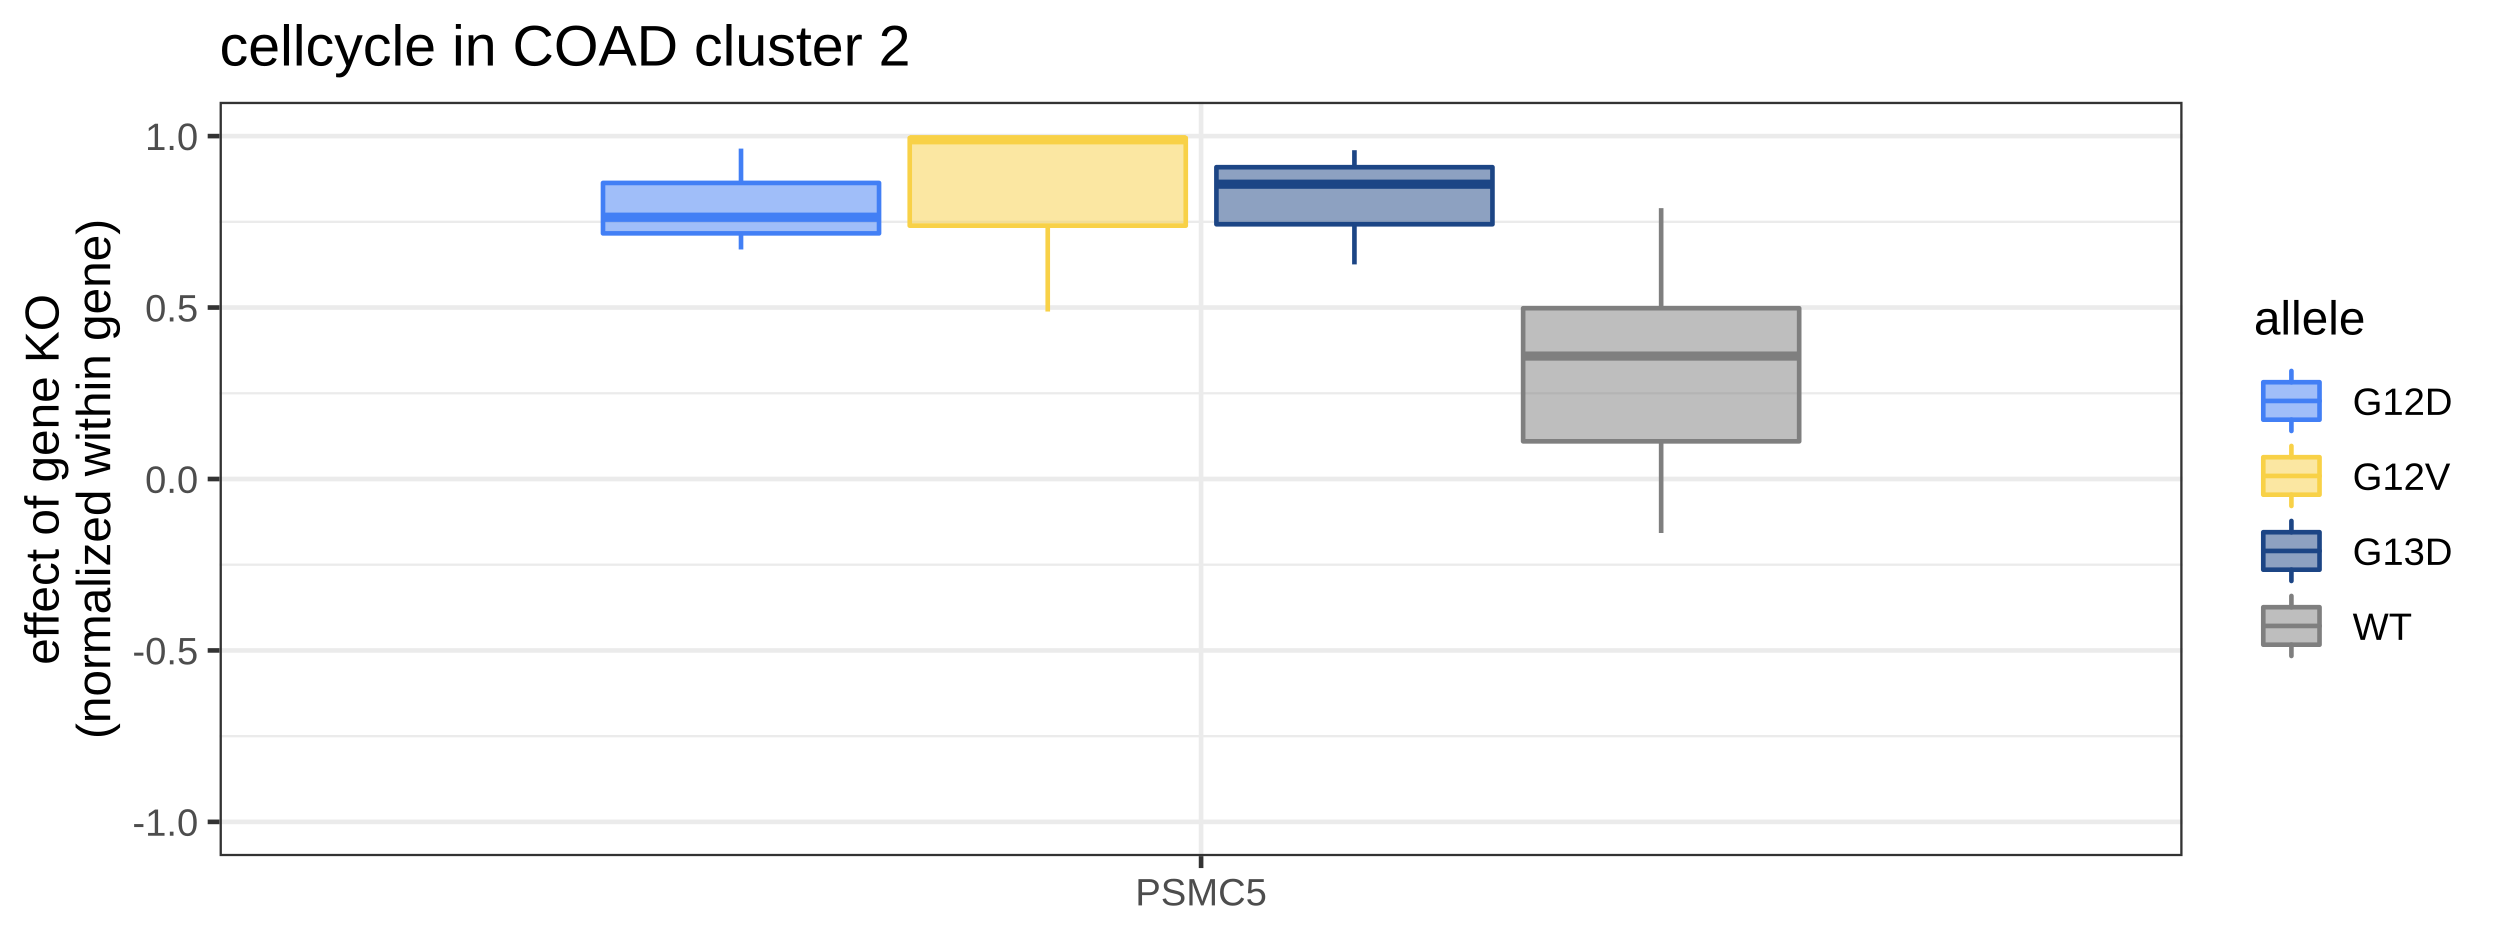
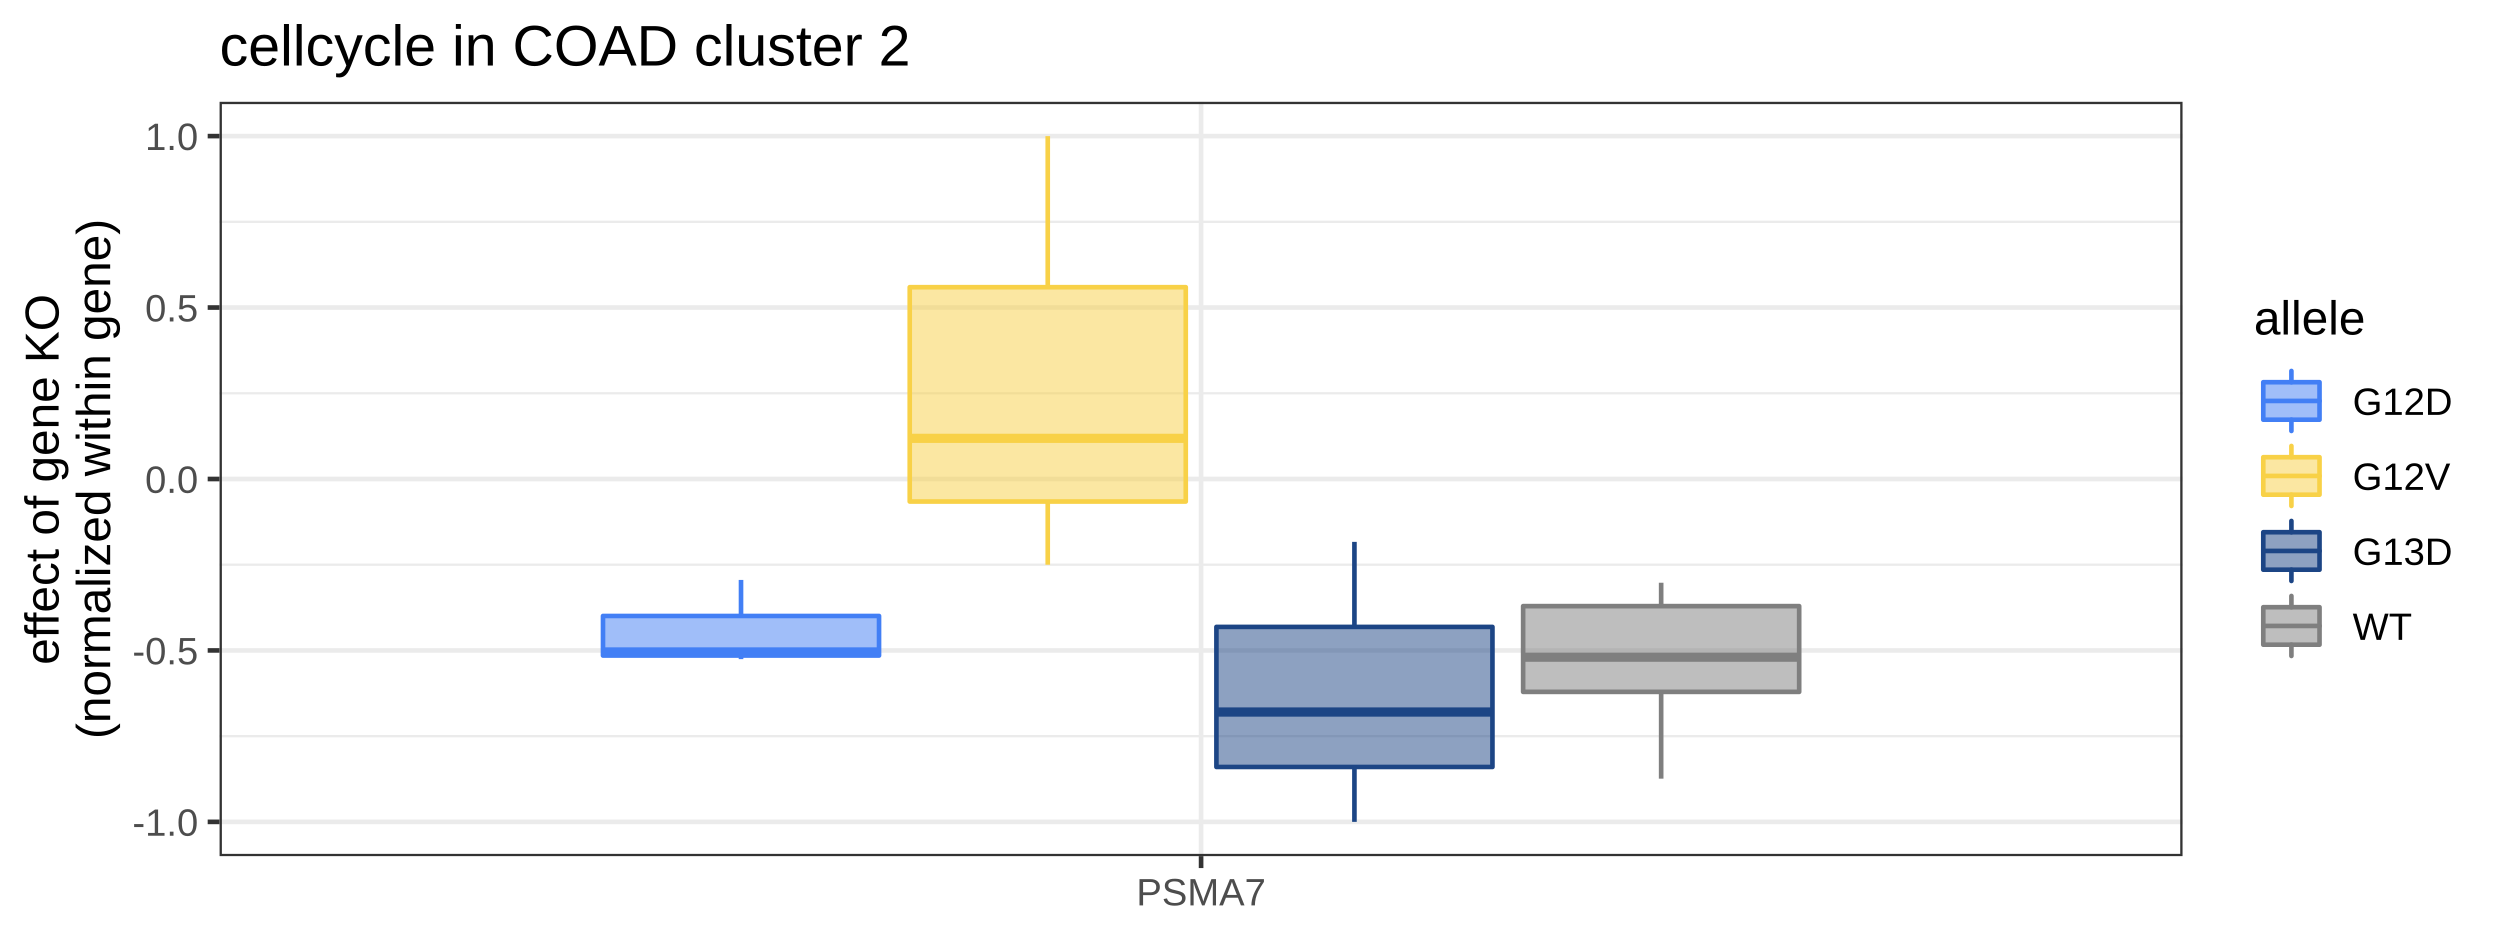
<svg xmlns="http://www.w3.org/2000/svg" viewBox="0 0 576.00 216.00">
  <defs>
    <style type="text/css">
    line, polyline, polygon, path, rect, circle {
      fill: none;
      stroke: #000000;
      stroke-linecap: round;
      stroke-linejoin: round;
      stroke-miterlimit: 10.00;
    }
  </style>
  </defs>
  <rect width="100%" height="100%" style="stroke: none; fill: #FFFFFF;" />
  <rect x="0.00" y="0.00" width="576.00" height="216.00" style="stroke-width: 1.07; stroke: #FFFFFF; fill: #FFFFFF;" />
  <defs>
    <clipPath id="cpNTAuNTl8NTAyLjg3fDE5Ny4yNnwyMy40Ng==">
      <rect x="50.59" y="23.46" width="452.27" height="173.80" />
    </clipPath>
  </defs>
  <rect x="50.59" y="23.46" width="452.27" height="173.80" style="stroke-width: 1.07; stroke: none; fill: #FFFFFF;" clip-path="url(#cpNTAuNTl8NTAyLjg3fDE5Ny4yNnwyMy40Ng==)" />
  <polyline points="50.59,169.61 502.87,169.61 " style="stroke-width: 0.53; stroke: #EBEBEB; stroke-linecap: butt;" clip-path="url(#cpNTAuNTl8NTAyLjg3fDE5Ny4yNnwyMy40Ng==)" />
  <polyline points="50.59,130.11 502.87,130.11 " style="stroke-width: 0.53; stroke: #EBEBEB; stroke-linecap: butt;" clip-path="url(#cpNTAuNTl8NTAyLjg3fDE5Ny4yNnwyMy40Ng==)" />
  <polyline points="50.59,90.61 502.87,90.61 " style="stroke-width: 0.53; stroke: #EBEBEB; stroke-linecap: butt;" clip-path="url(#cpNTAuNTl8NTAyLjg3fDE5Ny4yNnwyMy40Ng==)" />
  <polyline points="50.59,51.11 502.87,51.11 " style="stroke-width: 0.53; stroke: #EBEBEB; stroke-linecap: butt;" clip-path="url(#cpNTAuNTl8NTAyLjg3fDE5Ny4yNnwyMy40Ng==)" />
  <polyline points="50.59,189.36 502.87,189.36 " style="stroke-width: 1.07; stroke: #EBEBEB; stroke-linecap: butt;" clip-path="url(#cpNTAuNTl8NTAyLjg3fDE5Ny4yNnwyMy40Ng==)" />
  <polyline points="50.59,149.86 502.87,149.86 " style="stroke-width: 1.07; stroke: #EBEBEB; stroke-linecap: butt;" clip-path="url(#cpNTAuNTl8NTAyLjg3fDE5Ny4yNnwyMy40Ng==)" />
  <polyline points="50.59,110.36 502.87,110.36 " style="stroke-width: 1.07; stroke: #EBEBEB; stroke-linecap: butt;" clip-path="url(#cpNTAuNTl8NTAyLjg3fDE5Ny4yNnwyMy40Ng==)" />
  <polyline points="50.59,70.86 502.87,70.86 " style="stroke-width: 1.07; stroke: #EBEBEB; stroke-linecap: butt;" clip-path="url(#cpNTAuNTl8NTAyLjg3fDE5Ny4yNnwyMy40Ng==)" />
  <polyline points="50.59,31.36 502.87,31.36 " style="stroke-width: 1.07; stroke: #EBEBEB; stroke-linecap: butt;" clip-path="url(#cpNTAuNTl8NTAyLjg3fDE5Ny4yNnwyMy40Ng==)" />
  <polyline points="276.73,197.26 276.73,23.46 " style="stroke-width: 1.07; stroke: #EBEBEB; stroke-linecap: butt;" clip-path="url(#cpNTAuNTl8NTAyLjg3fDE5Ny4yNnwyMy40Ng==)" />
-   <line x1="170.73" y1="42.15" x2="170.73" y2="34.24" style="stroke-width: 1.07; stroke: #427FF5; stroke-linecap: butt;" clip-path="url(#cpNTAuNTl8NTAyLjg3fDE5Ny4yNnwyMy40Ng==)" />
-   <line x1="170.73" y1="53.77" x2="170.73" y2="57.48" style="stroke-width: 1.07; stroke: #427FF5; stroke-linecap: butt;" clip-path="url(#cpNTAuNTl8NTAyLjg3fDE5Ny4yNnwyMy40Ng==)" />
-   <polygon points="138.93,42.15 138.93,53.77 202.53,53.77 202.53,42.15 138.93,42.15 " style="stroke-width: 1.07; stroke: #427FF5; fill: #427FF5; fill-opacity: 0.50;" clip-path="url(#cpNTAuNTl8NTAyLjg3fDE5Ny4yNnwyMy40Ng==)" />
-   <line x1="138.93" y1="50.05" x2="202.53" y2="50.05" style="stroke-width: 2.13; stroke: #427FF5; stroke-linecap: butt;" clip-path="url(#cpNTAuNTl8NTAyLjg3fDE5Ny4yNnwyMy40Ng==)" />
-   <line x1="241.40" y1="31.78" x2="241.40" y2="31.36" style="stroke-width: 1.07; stroke: #F8D147; stroke-linecap: butt;" clip-path="url(#cpNTAuNTl8NTAyLjg3fDE5Ny4yNnwyMy40Ng==)" />
-   <line x1="241.40" y1="51.99" x2="241.40" y2="71.78" style="stroke-width: 1.07; stroke: #F8D147; stroke-linecap: butt;" clip-path="url(#cpNTAuNTl8NTAyLjg3fDE5Ny4yNnwyMy40Ng==)" />
-   <polygon points="209.60,31.78 209.60,51.99 273.20,51.99 273.20,31.78 209.60,31.78 " style="stroke-width: 1.07; stroke: #F8D147; fill: #F8D147; fill-opacity: 0.50;" clip-path="url(#cpNTAuNTl8NTAyLjg3fDE5Ny4yNnwyMy40Ng==)" />
-   <line x1="209.60" y1="32.20" x2="273.20" y2="32.20" style="stroke-width: 2.13; stroke: #F8D147; stroke-linecap: butt;" clip-path="url(#cpNTAuNTl8NTAyLjg3fDE5Ny4yNnwyMy40Ng==)" />
-   <line x1="312.06" y1="38.52" x2="312.06" y2="34.60" style="stroke-width: 1.07; stroke: #1C4585; stroke-linecap: butt;" clip-path="url(#cpNTAuNTl8NTAyLjg3fDE5Ny4yNnwyMy40Ng==)" />
-   <line x1="312.06" y1="51.67" x2="312.06" y2="60.91" style="stroke-width: 1.07; stroke: #1C4585; stroke-linecap: butt;" clip-path="url(#cpNTAuNTl8NTAyLjg3fDE5Ny4yNnwyMy40Ng==)" />
-   <polygon points="280.26,38.52 280.26,51.67 343.86,51.67 343.86,38.52 280.26,38.52 " style="stroke-width: 1.07; stroke: #1C4585; fill: #1C4585; fill-opacity: 0.50;" clip-path="url(#cpNTAuNTl8NTAyLjg3fDE5Ny4yNnwyMy40Ng==)" />
-   <line x1="280.26" y1="42.44" x2="343.86" y2="42.44" style="stroke-width: 2.13; stroke: #1C4585; stroke-linecap: butt;" clip-path="url(#cpNTAuNTl8NTAyLjg3fDE5Ny4yNnwyMy40Ng==)" />
-   <line x1="382.73" y1="71.02" x2="382.73" y2="47.95" style="stroke-width: 1.07; stroke: #7F7F7F; stroke-linecap: butt;" clip-path="url(#cpNTAuNTl8NTAyLjg3fDE5Ny4yNnwyMy40Ng==)" />
-   <line x1="382.73" y1="101.68" x2="382.73" y2="122.81" style="stroke-width: 1.07; stroke: #7F7F7F; stroke-linecap: butt;" clip-path="url(#cpNTAuNTl8NTAyLjg3fDE5Ny4yNnwyMy40Ng==)" />
-   <polygon points="350.93,71.02 350.93,101.68 414.53,101.68 414.53,71.02 350.93,71.02 " style="stroke-width: 1.07; stroke: #7F7F7F; fill: #7F7F7F; fill-opacity: 0.50;" clip-path="url(#cpNTAuNTl8NTAyLjg3fDE5Ny4yNnwyMy40Ng==)" />
-   <line x1="350.93" y1="82.04" x2="414.53" y2="82.04" style="stroke-width: 2.13; stroke: #7F7F7F; stroke-linecap: butt;" clip-path="url(#cpNTAuNTl8NTAyLjg3fDE5Ny4yNnwyMy40Ng==)" />
+   <line x1="170.73" y1="141.92" x2="170.73" y2="133.62" style="stroke-width: 1.07; stroke: #427FF5; stroke-linecap: butt;" clip-path="url(#cpNTAuNTl8NTAyLjg3fDE5Ny4yNnwyMy40Ng==)" />
+   <line x1="170.73" y1="151.04" x2="170.73" y2="151.87" style="stroke-width: 1.07; stroke: #427FF5; stroke-linecap: butt;" clip-path="url(#cpNTAuNTl8NTAyLjg3fDE5Ny4yNnwyMy40Ng==)" />
+   <polygon points="138.93,141.92 138.93,151.04 202.53,151.04 202.53,141.92 138.93,141.92 " style="stroke-width: 1.07; stroke: #427FF5; fill: #427FF5; fill-opacity: 0.50;" clip-path="url(#cpNTAuNTl8NTAyLjg3fDE5Ny4yNnwyMy40Ng==)" />
+   <line x1="138.93" y1="150.21" x2="202.53" y2="150.21" style="stroke-width: 2.13; stroke: #427FF5; stroke-linecap: butt;" clip-path="url(#cpNTAuNTl8NTAyLjg3fDE5Ny4yNnwyMy40Ng==)" />
+   <line x1="241.40" y1="66.17" x2="241.40" y2="31.36" style="stroke-width: 1.07; stroke: #F8D147; stroke-linecap: butt;" clip-path="url(#cpNTAuNTl8NTAyLjg3fDE5Ny4yNnwyMy40Ng==)" />
+   <line x1="241.40" y1="115.55" x2="241.40" y2="130.12" style="stroke-width: 1.07; stroke: #F8D147; stroke-linecap: butt;" clip-path="url(#cpNTAuNTl8NTAyLjg3fDE5Ny4yNnwyMy40Ng==)" />
+   <polygon points="209.60,66.17 209.60,115.55 273.20,115.55 273.20,66.17 209.60,66.17 " style="stroke-width: 1.07; stroke: #F8D147; fill: #F8D147; fill-opacity: 0.50;" clip-path="url(#cpNTAuNTl8NTAyLjg3fDE5Ny4yNnwyMy40Ng==)" />
+   <line x1="209.60" y1="100.99" x2="273.20" y2="100.99" style="stroke-width: 2.13; stroke: #F8D147; stroke-linecap: butt;" clip-path="url(#cpNTAuNTl8NTAyLjg3fDE5Ny4yNnwyMy40Ng==)" />
+   <line x1="312.06" y1="144.44" x2="312.06" y2="124.84" style="stroke-width: 1.07; stroke: #1C4585; stroke-linecap: butt;" clip-path="url(#cpNTAuNTl8NTAyLjg3fDE5Ny4yNnwyMy40Ng==)" />
+   <line x1="312.06" y1="176.71" x2="312.06" y2="189.36" style="stroke-width: 1.07; stroke: #1C4585; stroke-linecap: butt;" clip-path="url(#cpNTAuNTl8NTAyLjg3fDE5Ny4yNnwyMy40Ng==)" />
+   <polygon points="280.26,144.44 280.26,176.71 343.86,176.71 343.86,144.44 280.26,144.44 " style="stroke-width: 1.07; stroke: #1C4585; fill: #1C4585; fill-opacity: 0.50;" clip-path="url(#cpNTAuNTl8NTAyLjg3fDE5Ny4yNnwyMy40Ng==)" />
+   <line x1="280.26" y1="164.05" x2="343.86" y2="164.05" style="stroke-width: 2.13; stroke: #1C4585; stroke-linecap: butt;" clip-path="url(#cpNTAuNTl8NTAyLjg3fDE5Ny4yNnwyMy40Ng==)" />
+   <line x1="382.73" y1="139.65" x2="382.73" y2="134.26" style="stroke-width: 1.07; stroke: #7F7F7F; stroke-linecap: butt;" clip-path="url(#cpNTAuNTl8NTAyLjg3fDE5Ny4yNnwyMy40Ng==)" />
+   <line x1="382.73" y1="159.41" x2="382.73" y2="179.41" style="stroke-width: 1.07; stroke: #7F7F7F; stroke-linecap: butt;" clip-path="url(#cpNTAuNTl8NTAyLjg3fDE5Ny4yNnwyMy40Ng==)" />
+   <polygon points="350.93,139.65 350.93,159.41 414.53,159.41 414.53,139.65 350.93,139.65 " style="stroke-width: 1.07; stroke: #7F7F7F; fill: #7F7F7F; fill-opacity: 0.50;" clip-path="url(#cpNTAuNTl8NTAyLjg3fDE5Ny4yNnwyMy40Ng==)" />
+   <line x1="350.93" y1="151.42" x2="414.53" y2="151.42" style="stroke-width: 2.13; stroke: #7F7F7F; stroke-linecap: butt;" clip-path="url(#cpNTAuNTl8NTAyLjg3fDE5Ny4yNnwyMy40Ng==)" />
  <rect x="50.59" y="23.46" width="452.27" height="173.80" style="stroke-width: 1.07; stroke: #333333;" clip-path="url(#cpNTAuNTl8NTAyLjg3fDE5Ny4yNnwyMy40Ng==)" />
  <defs>
    <clipPath id="cpMC4wMHw1NzYuMDB8MjE2LjAwfDAuMDA=">
      <rect x="0.00" y="0.00" width="576.00" height="216.00" />
    </clipPath>
  </defs>
  <g clip-path="url(#cpMC4wMHw1NzYuMDB8MjE2LjAwfDAuMDA=)">
    <text x="30.51" y="192.56" style="font-size: 8.80px; fill: #4D4D4D; font-family: Arial;" textLength="15.16px" lengthAdjust="spacingAndGlyphs">-1.0</text>
  </g>
  <g clip-path="url(#cpMC4wMHw1NzYuMDB8MjE2LjAwfDAuMDA=)">
    <text x="30.51" y="153.06" style="font-size: 8.80px; fill: #4D4D4D; font-family: Arial;" textLength="15.16px" lengthAdjust="spacingAndGlyphs">-0.5</text>
  </g>
  <g clip-path="url(#cpMC4wMHw1NzYuMDB8MjE2LjAwfDAuMDA=)">
    <text x="33.43" y="113.56" style="font-size: 8.80px; fill: #4D4D4D; font-family: Arial;" textLength="12.23px" lengthAdjust="spacingAndGlyphs">0.0</text>
  </g>
  <g clip-path="url(#cpMC4wMHw1NzYuMDB8MjE2LjAwfDAuMDA=)">
    <text x="33.43" y="74.06" style="font-size: 8.80px; fill: #4D4D4D; font-family: Arial;" textLength="12.23px" lengthAdjust="spacingAndGlyphs">0.5</text>
  </g>
  <g clip-path="url(#cpMC4wMHw1NzYuMDB8MjE2LjAwfDAuMDA=)">
    <text x="33.43" y="34.56" style="font-size: 8.80px; fill: #4D4D4D; font-family: Arial;" textLength="12.23px" lengthAdjust="spacingAndGlyphs">1.0</text>
  </g>
  <polyline points="47.85,189.36 50.59,189.36 " style="stroke-width: 1.07; stroke: #333333; stroke-linecap: butt;" clip-path="url(#cpMC4wMHw1NzYuMDB8MjE2LjAwfDAuMDA=)" />
  <polyline points="47.85,149.86 50.59,149.86 " style="stroke-width: 1.07; stroke: #333333; stroke-linecap: butt;" clip-path="url(#cpMC4wMHw1NzYuMDB8MjE2LjAwfDAuMDA=)" />
  <polyline points="47.85,110.36 50.59,110.36 " style="stroke-width: 1.07; stroke: #333333; stroke-linecap: butt;" clip-path="url(#cpMC4wMHw1NzYuMDB8MjE2LjAwfDAuMDA=)" />
  <polyline points="47.85,70.86 50.59,70.86 " style="stroke-width: 1.07; stroke: #333333; stroke-linecap: butt;" clip-path="url(#cpMC4wMHw1NzYuMDB8MjE2LjAwfDAuMDA=)" />
  <polyline points="47.85,31.36 50.59,31.36 " style="stroke-width: 1.07; stroke: #333333; stroke-linecap: butt;" clip-path="url(#cpMC4wMHw1NzYuMDB8MjE2LjAwfDAuMDA=)" />
  <polyline points="276.73,200.00 276.73,197.26 " style="stroke-width: 1.07; stroke: #333333; stroke-linecap: butt;" clip-path="url(#cpMC4wMHw1NzYuMDB8MjE2LjAwfDAuMDA=)" />
  <g clip-path="url(#cpMC4wMHw1NzYuMDB8MjE2LjAwfDAuMDA=)">
-     <text x="261.58" y="208.60" style="font-size: 8.80px; fill: #4D4D4D; font-family: Arial;" textLength="30.31px" lengthAdjust="spacingAndGlyphs">PSMC5</text>
+     <text x="261.82" y="208.60" style="font-size: 8.80px; fill: #4D4D4D; font-family: Arial;" textLength="29.82px" lengthAdjust="spacingAndGlyphs">PSMA7</text>
  </g>
  <g clip-path="url(#cpMC4wMHw1NzYuMDB8MjE2LjAwfDAuMDA=)">
    <text transform="translate(13.50,153.17) rotate(-90)" style="font-size: 11.00px; font-family: Arial;" textLength="85.61px" lengthAdjust="spacingAndGlyphs">effect of gene KO</text>
  </g>
  <g clip-path="url(#cpMC4wMHw1NzYuMDB8MjE2LjAwfDAuMDA=)">
    <text transform="translate(25.38,170.27) rotate(-90)" style="font-size: 11.00px; font-family: Arial;" textLength="119.81px" lengthAdjust="spacingAndGlyphs">(normalized within gene)</text>
  </g>
  <rect x="513.82" y="62.38" width="56.70" height="95.96" style="stroke-width: 1.07; stroke: none; fill: #FFFFFF;" clip-path="url(#cpMC4wMHw1NzYuMDB8MjE2LjAwfDAuMDA=)" />
  <g clip-path="url(#cpMC4wMHw1NzYuMDB8MjE2LjAwfDAuMDA=)">
    <text x="519.30" y="77.07" style="font-size: 11.00px; font-family: Arial;" textLength="25.67px" lengthAdjust="spacingAndGlyphs">allele</text>
  </g>
  <rect x="519.30" y="83.74" width="17.28" height="17.28" style="stroke-width: 1.07; stroke: none; fill: #FFFFFF;" clip-path="url(#cpMC4wMHw1NzYuMDB8MjE2LjAwfDAuMDA=)" />
  <polyline points="527.94,99.29 527.94,96.70 " style="stroke-width: 1.07; stroke: #427FF5;" clip-path="url(#cpMC4wMHw1NzYuMDB8MjE2LjAwfDAuMDA=)" />
  <polyline points="527.94,88.06 527.94,85.47 " style="stroke-width: 1.07; stroke: #427FF5;" clip-path="url(#cpMC4wMHw1NzYuMDB8MjE2LjAwfDAuMDA=)" />
  <rect x="521.46" y="88.06" width="12.96" height="8.64" style="stroke-width: 1.07; stroke: #427FF5; fill: #427FF5; fill-opacity: 0.50;" clip-path="url(#cpMC4wMHw1NzYuMDB8MjE2LjAwfDAuMDA=)" />
  <polyline points="521.46,92.38 534.42,92.38 " style="stroke-width: 1.07; stroke: #427FF5;" clip-path="url(#cpMC4wMHw1NzYuMDB8MjE2LjAwfDAuMDA=)" />
  <rect x="519.30" y="101.02" width="17.28" height="17.28" style="stroke-width: 1.07; stroke: none; fill: #FFFFFF;" clip-path="url(#cpMC4wMHw1NzYuMDB8MjE2LjAwfDAuMDA=)" />
  <polyline points="527.94,116.57 527.94,113.98 " style="stroke-width: 1.07; stroke: #F8D147;" clip-path="url(#cpMC4wMHw1NzYuMDB8MjE2LjAwfDAuMDA=)" />
  <polyline points="527.94,105.34 527.94,102.75 " style="stroke-width: 1.07; stroke: #F8D147;" clip-path="url(#cpMC4wMHw1NzYuMDB8MjE2LjAwfDAuMDA=)" />
  <rect x="521.46" y="105.34" width="12.96" height="8.64" style="stroke-width: 1.07; stroke: #F8D147; fill: #F8D147; fill-opacity: 0.50;" clip-path="url(#cpMC4wMHw1NzYuMDB8MjE2LjAwfDAuMDA=)" />
  <polyline points="521.46,109.66 534.42,109.66 " style="stroke-width: 1.07; stroke: #F8D147;" clip-path="url(#cpMC4wMHw1NzYuMDB8MjE2LjAwfDAuMDA=)" />
  <rect x="519.30" y="118.30" width="17.28" height="17.28" style="stroke-width: 1.07; stroke: none; fill: #FFFFFF;" clip-path="url(#cpMC4wMHw1NzYuMDB8MjE2LjAwfDAuMDA=)" />
  <polyline points="527.94,133.85 527.94,131.26 " style="stroke-width: 1.07; stroke: #1C4585;" clip-path="url(#cpMC4wMHw1NzYuMDB8MjE2LjAwfDAuMDA=)" />
  <polyline points="527.94,122.62 527.94,120.03 " style="stroke-width: 1.07; stroke: #1C4585;" clip-path="url(#cpMC4wMHw1NzYuMDB8MjE2LjAwfDAuMDA=)" />
  <rect x="521.46" y="122.62" width="12.96" height="8.64" style="stroke-width: 1.07; stroke: #1C4585; fill: #1C4585; fill-opacity: 0.50;" clip-path="url(#cpMC4wMHw1NzYuMDB8MjE2LjAwfDAuMDA=)" />
  <polyline points="521.46,126.94 534.42,126.94 " style="stroke-width: 1.07; stroke: #1C4585;" clip-path="url(#cpMC4wMHw1NzYuMDB8MjE2LjAwfDAuMDA=)" />
  <rect x="519.30" y="135.58" width="17.28" height="17.28" style="stroke-width: 1.07; stroke: none; fill: #FFFFFF;" clip-path="url(#cpMC4wMHw1NzYuMDB8MjE2LjAwfDAuMDA=)" />
  <polyline points="527.94,151.13 527.94,148.54 " style="stroke-width: 1.07; stroke: #7F7F7F;" clip-path="url(#cpMC4wMHw1NzYuMDB8MjE2LjAwfDAuMDA=)" />
  <polyline points="527.94,139.90 527.94,137.31 " style="stroke-width: 1.07; stroke: #7F7F7F;" clip-path="url(#cpMC4wMHw1NzYuMDB8MjE2LjAwfDAuMDA=)" />
  <rect x="521.46" y="139.90" width="12.96" height="8.64" style="stroke-width: 1.07; stroke: #7F7F7F; fill: #7F7F7F; fill-opacity: 0.50;" clip-path="url(#cpMC4wMHw1NzYuMDB8MjE2LjAwfDAuMDA=)" />
  <polyline points="521.46,144.22 534.42,144.22 " style="stroke-width: 1.07; stroke: #7F7F7F;" clip-path="url(#cpMC4wMHw1NzYuMDB8MjE2LjAwfDAuMDA=)" />
  <g clip-path="url(#cpMC4wMHw1NzYuMDB8MjE2LjAwfDAuMDA=)">
    <text x="542.06" y="95.59" style="font-size: 8.80px; font-family: Arial;" textLength="22.98px" lengthAdjust="spacingAndGlyphs">G12D</text>
  </g>
  <g clip-path="url(#cpMC4wMHw1NzYuMDB8MjE2LjAwfDAuMDA=)">
    <text x="542.06" y="112.87" style="font-size: 8.80px; font-family: Arial;" textLength="22.49px" lengthAdjust="spacingAndGlyphs">G12V</text>
  </g>
  <g clip-path="url(#cpMC4wMHw1NzYuMDB8MjE2LjAwfDAuMDA=)">
    <text x="542.06" y="130.15" style="font-size: 8.80px; font-family: Arial;" textLength="22.98px" lengthAdjust="spacingAndGlyphs">G13D</text>
  </g>
  <g clip-path="url(#cpMC4wMHw1NzYuMDB8MjE2LjAwfDAuMDA=)">
    <text x="542.06" y="147.43" style="font-size: 8.80px; font-family: Arial;" textLength="13.68px" lengthAdjust="spacingAndGlyphs">WT</text>
  </g>
  <g clip-path="url(#cpMC4wMHw1NzYuMDB8MjE2LjAwfDAuMDA=)">
    <text x="50.59" y="15.10" style="font-size: 13.20px; font-family: Arial;" textLength="159.20px" lengthAdjust="spacingAndGlyphs">cellcycle in COAD cluster 2</text>
  </g>
</svg>
